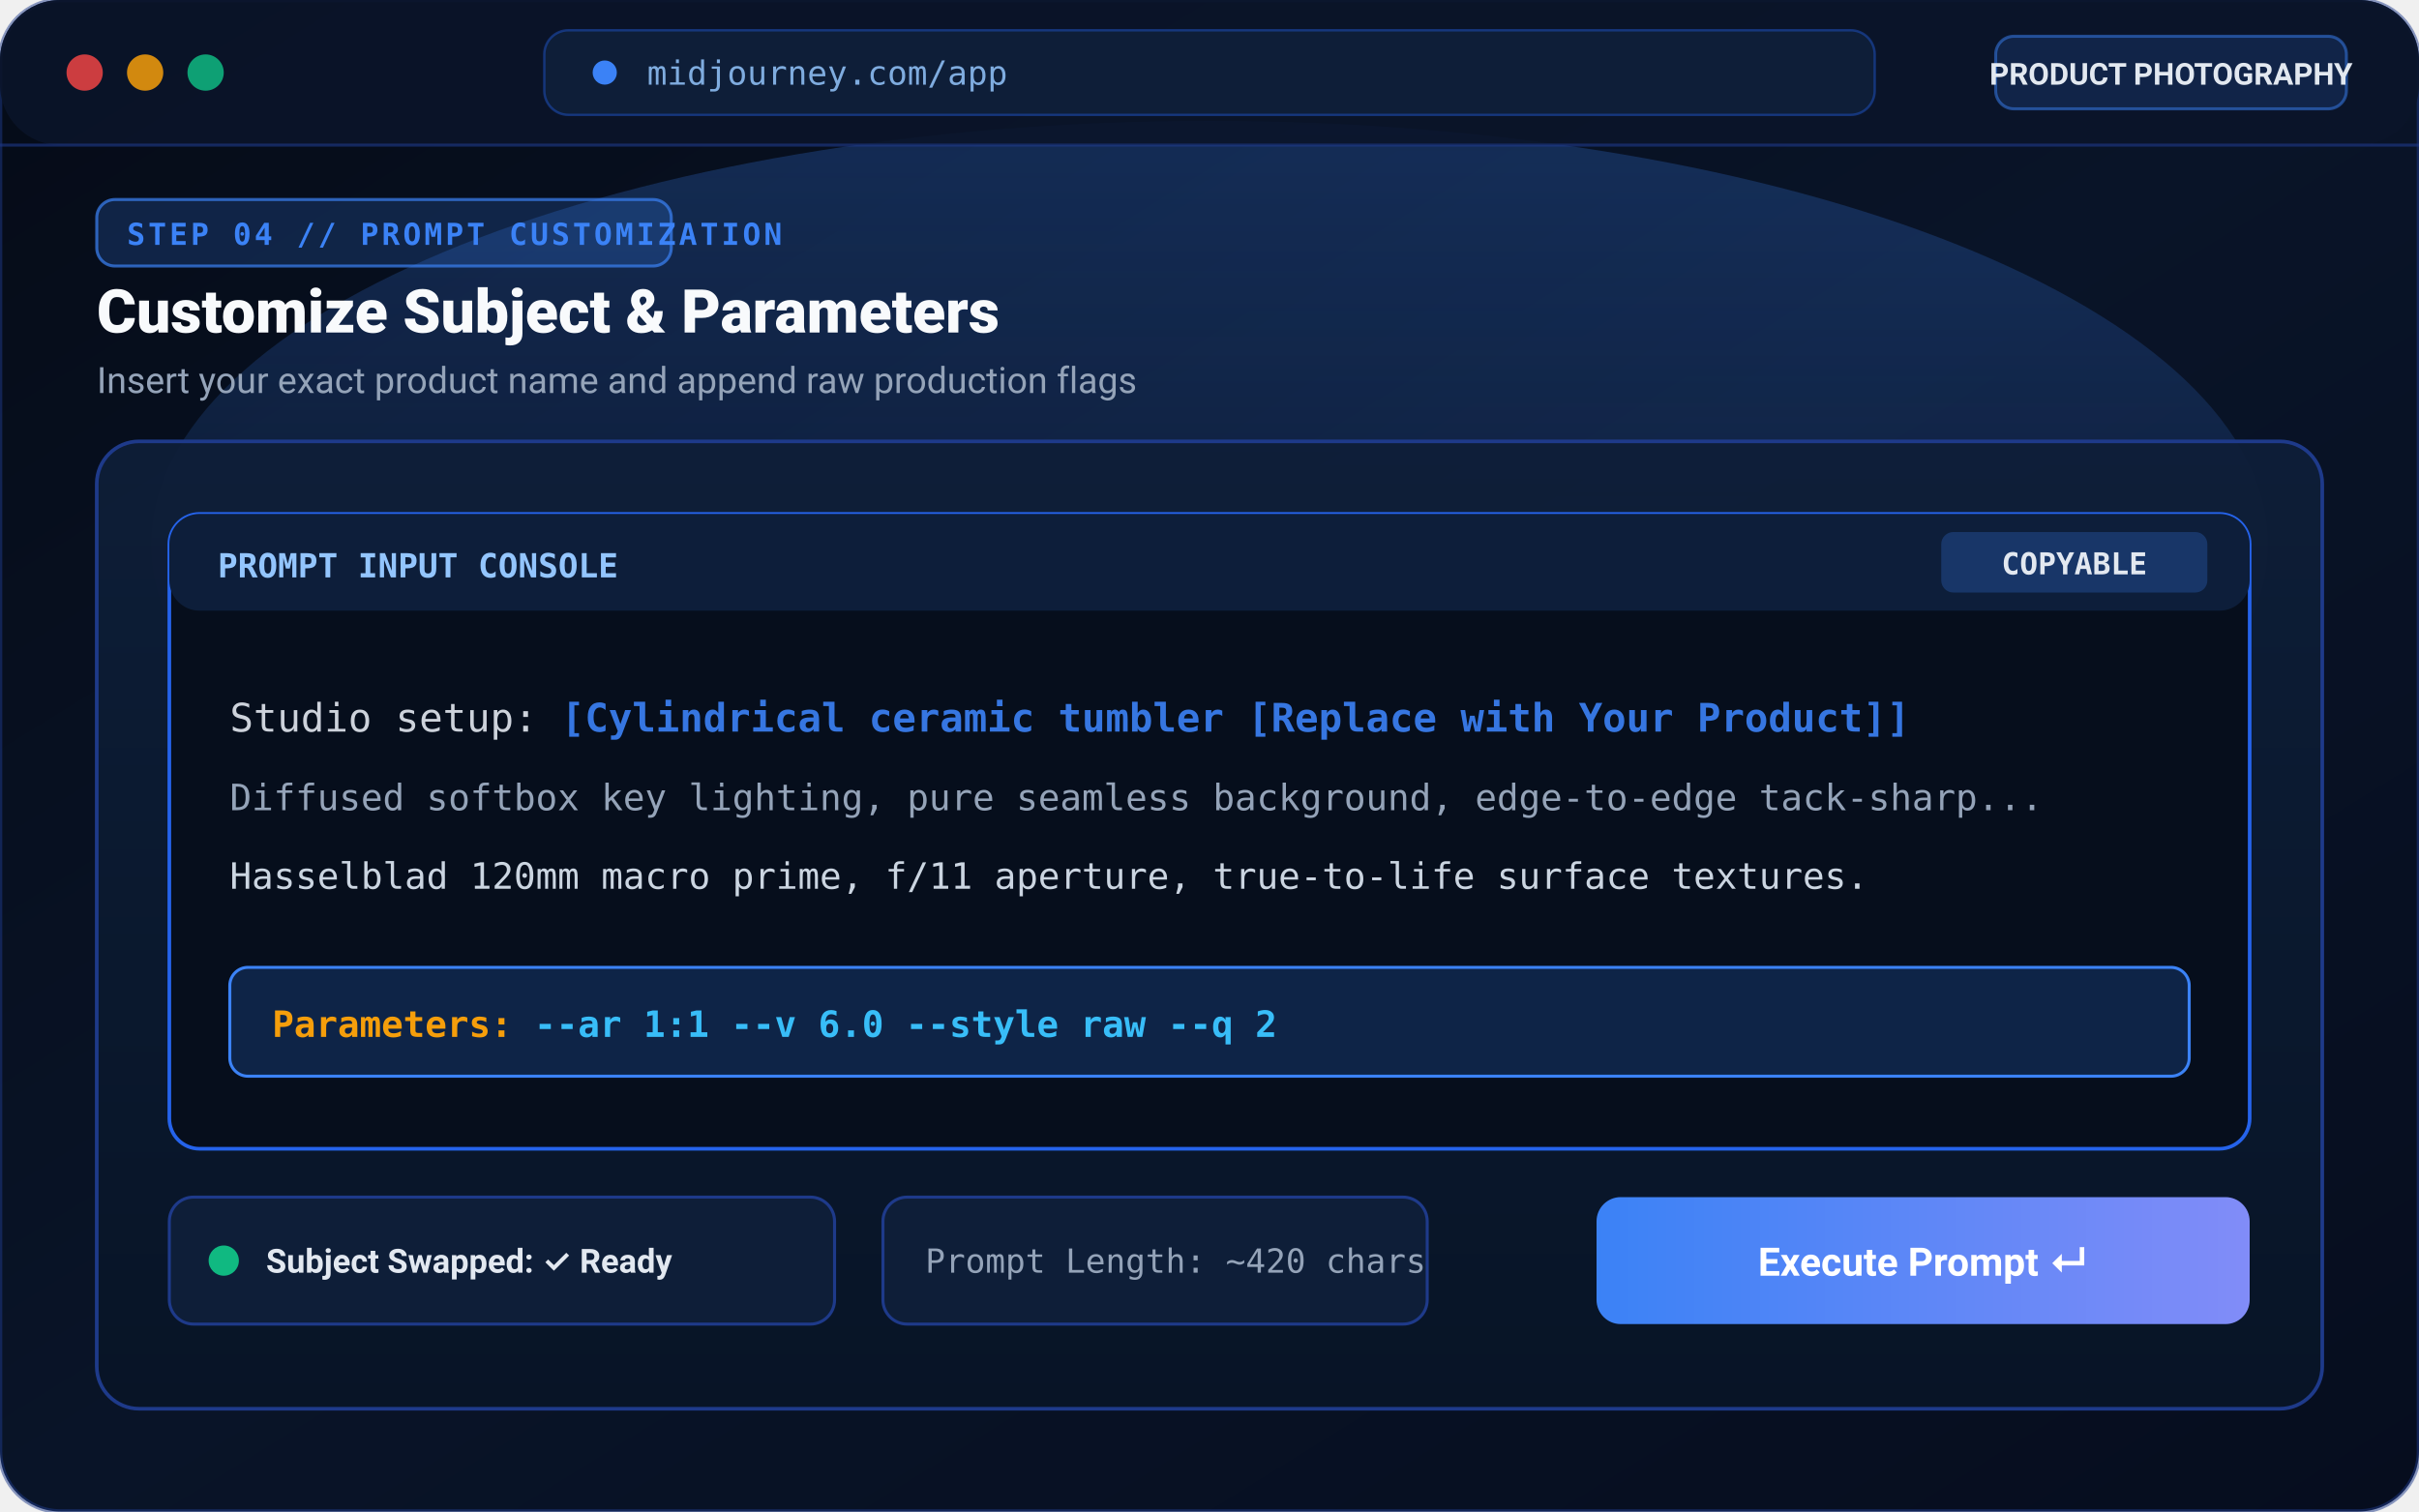
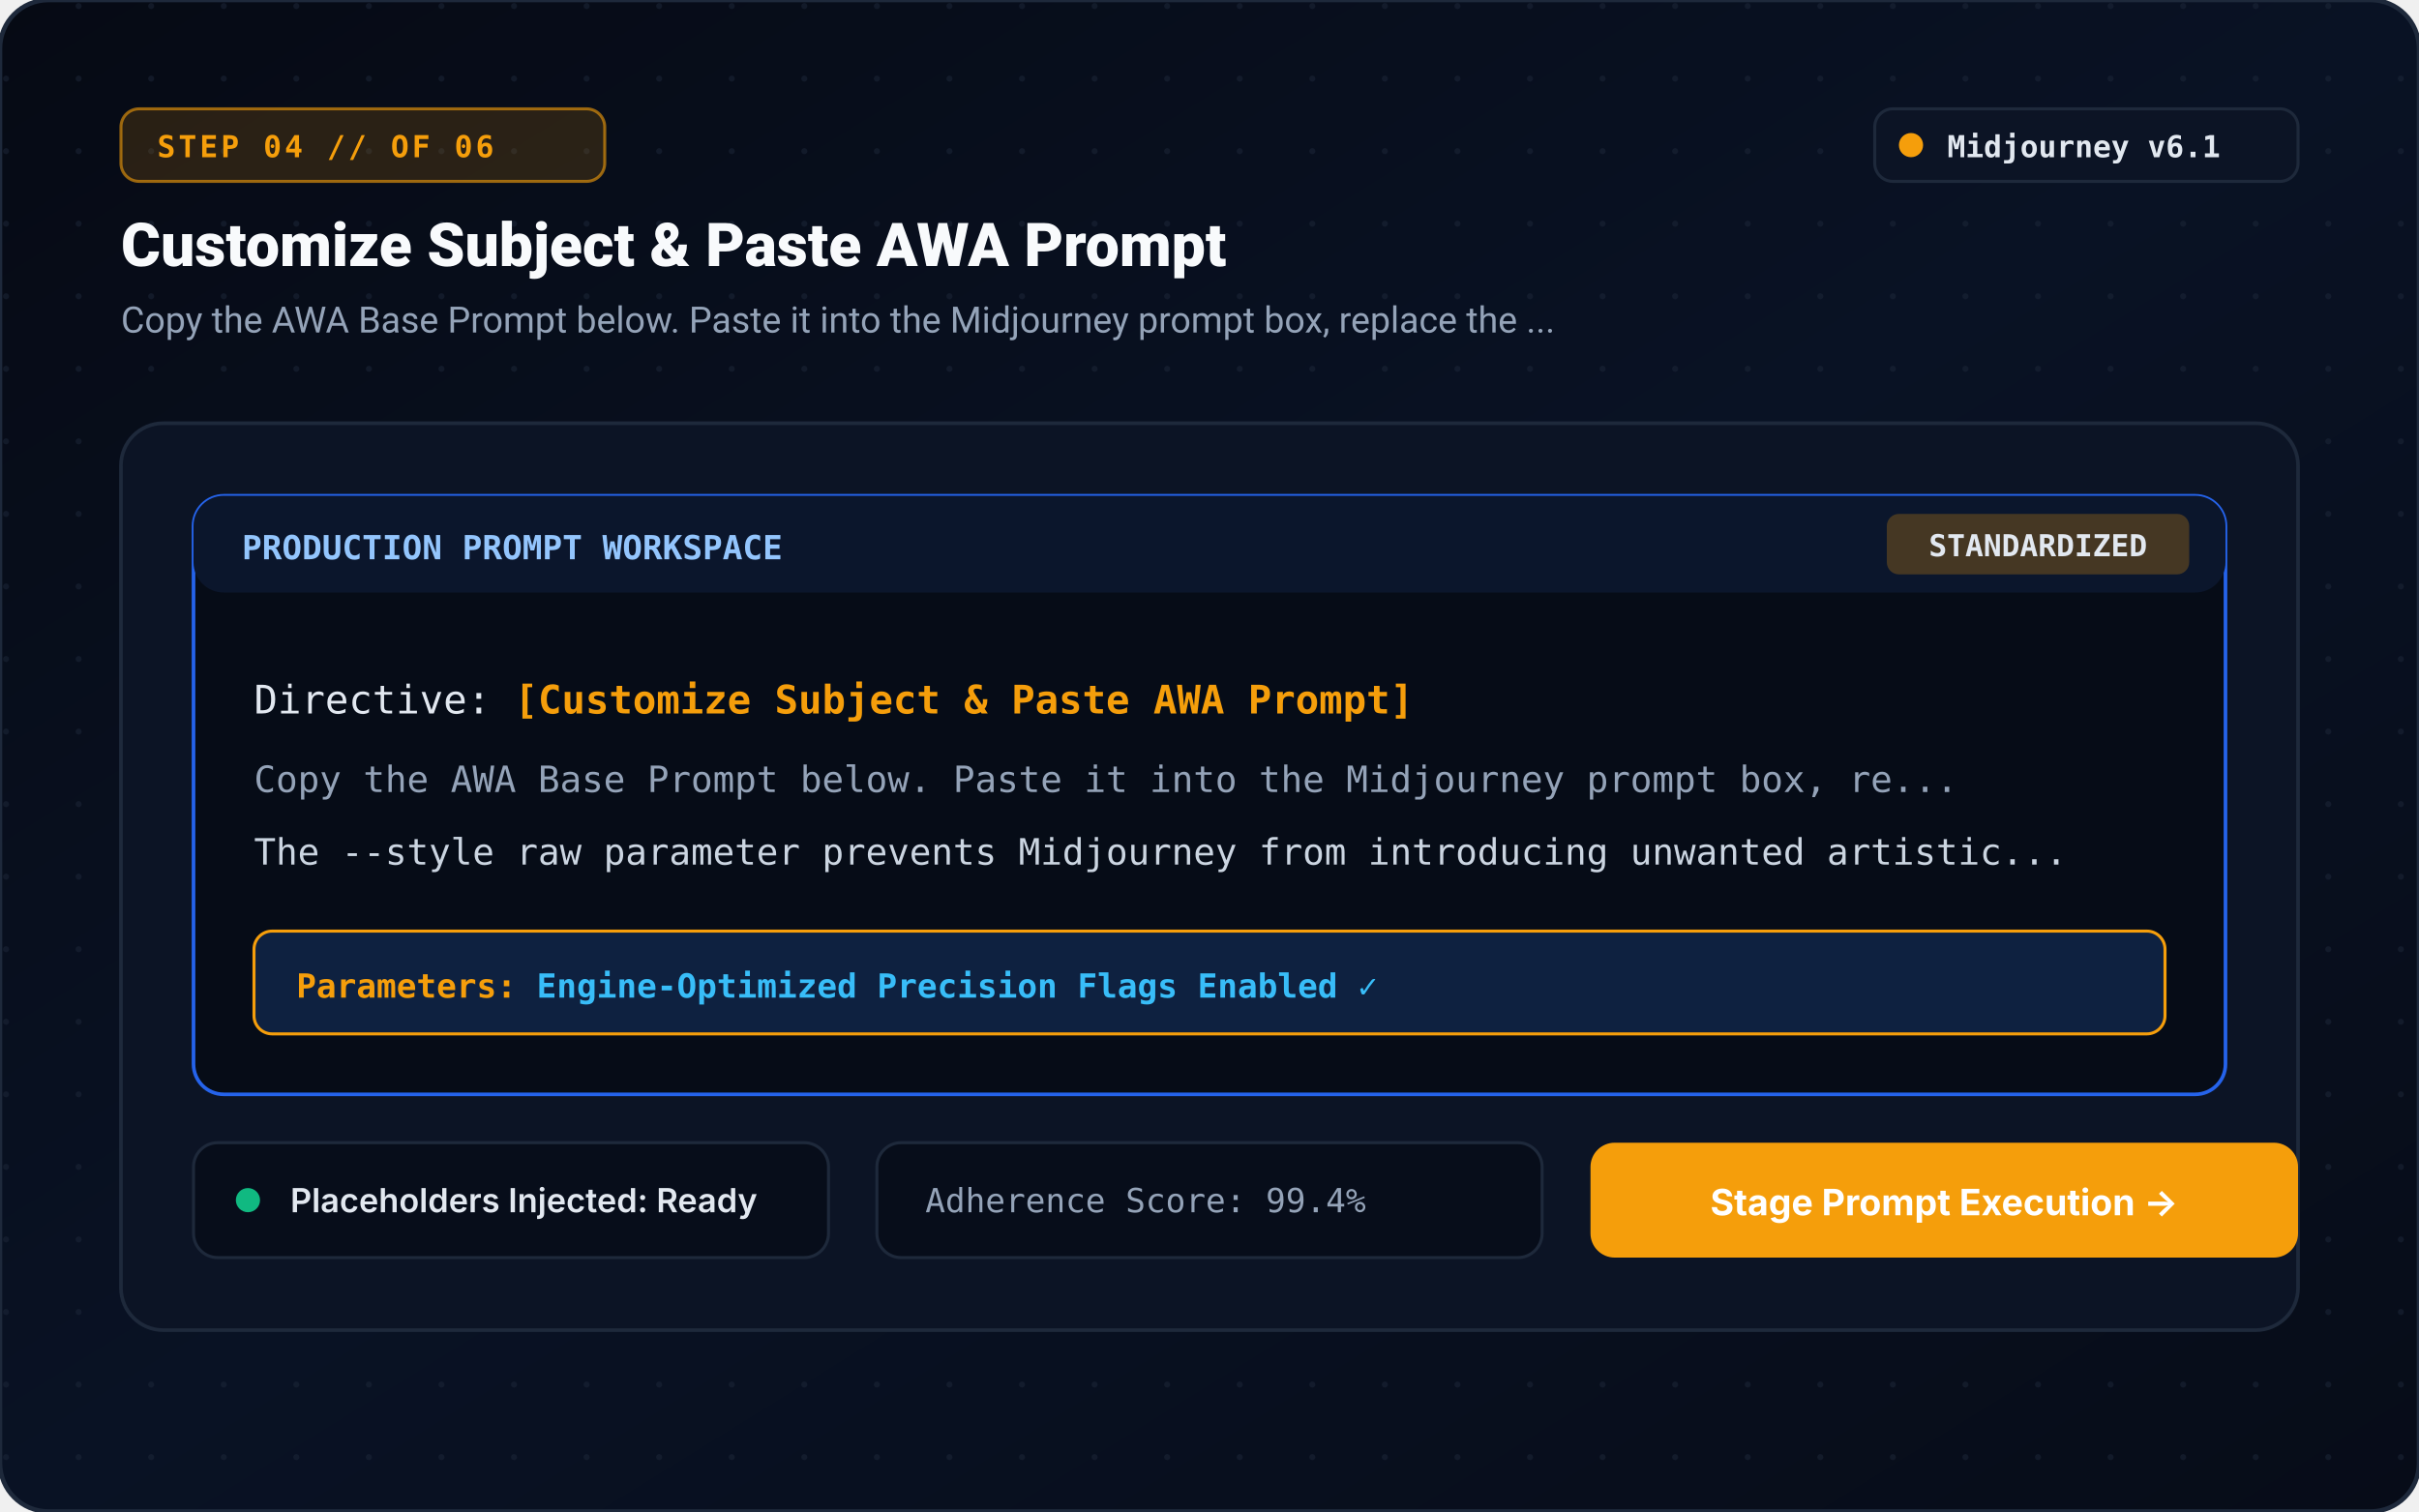
<svg xmlns="http://www.w3.org/2000/svg" viewBox="0 0 800 500" width="100%" height="100%">
  <defs>
    <linearGradient id="bgGrad" x1="0" y1="0" x2="1" y2="1">
-       <stop offset="0%" stop-color="#050B17" />
-       <stop offset="50%" stop-color="#091428" />
-       <stop offset="100%" stop-color="#060D1E" />
+       <stop offset="0%" stop-color="#060A14" />
+       <stop offset="50%" stop-color="#091224" />
+       <stop offset="100%" stop-color="#070C18" />
    </linearGradient>
-     <linearGradient id="panelGrad" x1="0" y1="0" x2="0" y2="1">
-       <stop offset="0%" stop-color="#0E1E38" stop-opacity="0.95" />
-       <stop offset="100%" stop-color="#081426" stop-opacity="0.95" />
-     </linearGradient>
-     <linearGradient id="cardGrad" x1="0" y1="0" x2="1" y2="1">
-       <stop offset="0%" stop-color="#142647" stop-opacity="0.8" />
-       <stop offset="100%" stop-color="#0A162B" stop-opacity="0.9" />
-     </linearGradient>
-     <linearGradient id="accentGrad" x1="0" y1="0" x2="1" y2="0">
-       <stop offset="0%" stop-color="#3B82F6" />
-       <stop offset="100%" stop-color="#818CF8" />
-     </linearGradient>
-     <linearGradient id="glowGrad" x1="0" y1="0" x2="0" y2="1">
-       <stop offset="0%" stop-color="#3B82F6" stop-opacity="0.25" />
-       <stop offset="100%" stop-color="#3B82F6" stop-opacity="0" />
-     </linearGradient>
-     <filter id="softGlow" x="-20%" y="-20%" width="140%" height="140%">
-       <feGaussianBlur stdDeviation="16" result="blur" />
-       <feComposite in="SourceGraphic" in2="blur" operator="over" />
-     </filter>
+     <pattern id="gridDots" x="0" y="0" width="24" height="24" patternUnits="userSpaceOnUse">
+       <circle cx="2" cy="2" r="1" fill="#1E293B" fill-opacity="0.5" />
+     </pattern>
  </defs>
-   <style>
-     .font-sans { font-family: -apple-system, BlinkMacSystemFont, "Segoe UI", Roboto, "Helvetica Neue", Arial, sans-serif; }
-     .font-mono { font-family: "JetBrains Mono", "Fira Code", Menlo, Monaco, Consolas, monospace; }
-   </style>
-   <rect width="800" height="500" rx="20" fill="url(#bgGrad)" />
-   <rect width="800" height="500" rx="20" fill="none" stroke="#1E3A8A" stroke-width="1.5" stroke-opacity="0.5" />
-   <ellipse cx="400" cy="180" rx="350" ry="140" fill="url(#glowGrad)" />
-   <rect x="0" y="0" width="800" height="48" rx="20" fill="#0A152A" fill-opacity="0.9" />
-   <line x1="0" y1="48" x2="800" y2="48" stroke="#1E3A8A" stroke-width="1" stroke-opacity="0.6" />
-   <circle cx="28" cy="24" r="6" fill="#EF4444" fill-opacity="0.85" />
-   <circle cx="48" cy="24" r="6" fill="#F59E0B" fill-opacity="0.85" />
-   <circle cx="68" cy="24" r="6" fill="#10B981" fill-opacity="0.85" />
-   <rect x="180" y="10" width="440" height="28" rx="8" fill="#0E1E38" stroke="#2563EB" stroke-width="0.8" stroke-opacity="0.4" />
-   <circle cx="200" cy="24" r="4" fill="#3B82F6" />
-   <text x="214" y="28" fill="#93C5FD" font-size="11" class="font-mono font-sans" opacity="0.85">midjourney.com/app</text>
-   <rect x="660" y="12" width="116" height="24" rx="6" fill="#3B82F6" fill-opacity="0.15" stroke="#3B82F6" stroke-width="1" stroke-opacity="0.5" />
-   <text x="718" y="28" fill="#E2E8F0" font-size="10" font-weight="700" text-anchor="middle" class="font-sans">PRODUCT PHOTOGRAPHY</text>
-   <g transform="translate(32, 66)">
-     <rect x="0" y="0" width="190" height="22" rx="6" fill="#3B82F6" fill-opacity="0.2" stroke="#3B82F6" stroke-width="1" stroke-opacity="0.7" />
-     <text x="10" y="15" fill="#3B82F6" font-size="10" font-weight="800" letter-spacing="1" class="font-mono">STEP 04 // PROMPT CUSTOMIZATION</text>
-     <text x="0" y="44" fill="#F8FAFC" font-size="20" font-weight="800" class="font-sans">Customize Subject &amp; Parameters</text>
-     <text x="0" y="64" fill="#94A3B8" font-size="12" class="font-sans">Insert your exact product name and append raw production flags</text>
+   <rect width="800" height="500" rx="16" fill="url(#bgGrad)" />
+   <rect width="800" height="500" rx="16" fill="url(#gridDots)" />
+   <rect width="800" height="500" rx="16" fill="none" stroke="#1E293B" stroke-width="1.5" />
+   <g transform="translate(40, 36)">
+     <rect x="0" y="0" width="160" height="24" rx="6" fill="#F59E0B" fill-opacity="0.15" stroke="#F59E0B" stroke-width="1" stroke-opacity="0.6" />
+     <text x="12" y="16" fill="#F59E0B" font-size="10" font-weight="800" letter-spacing="1" font-family="monospace">STEP 04 // OF 06</text>
+     <rect x="580" y="0" width="140" height="24" rx="6" fill="#0C1425" stroke="#1E293B" stroke-width="1" />
+     <circle cx="592" cy="12" r="4" fill="#F59E0B" />
+     <text x="604" y="16" fill="#E2E8F0" font-size="10" font-weight="600" font-family="monospace">Midjourney v6.1</text>
+     <text x="0" y="52" fill="#F8FAFC" font-size="20" font-weight="800" font-family="-apple-system, BlinkMacSystemFont, 'Segoe UI', Roboto, sans-serif">Customize Subject &amp; Paste AWA Prompt</text>
+     <text x="0" y="74" fill="#94A3B8" font-size="12" font-family="-apple-system, BlinkMacSystemFont, 'Segoe UI', Roboto, sans-serif">Copy the AWA Base Prompt below. Paste it into the Midjourney prompt box, replace the ...</text>
  </g>
-   <g transform="translate(32, 146)">
-     <rect x="0" y="0" width="736" height="320" rx="14" fill="url(#panelGrad)" stroke="#1E3A8A" stroke-width="1.2" />
-     <rect x="24" y="24" width="688" height="210" rx="10" fill="#060E1C" stroke="#2563EB" stroke-width="1.2" />
-     <rect x="24" y="24" width="688" height="32" rx="10" fill="#0D1E3A" />
-     <text x="40" y="45" fill="#93C5FD" font-size="11" font-weight="700" class="font-mono">PROMPT INPUT CONSOLE</text>
-     <rect x="610" y="30" width="88" height="20" rx="4" fill="#3B82F6" fill-opacity="0.25" />
-     <text x="654" y="44" fill="#E2E8F0" font-size="10" font-weight="700" text-anchor="middle" class="font-mono">COPYABLE</text>
+   <g transform="translate(40, 140)">
+     <rect width="720" height="300" rx="14" fill="#0C1425" stroke="#1E293B" stroke-width="1.2" />
+     <rect x="24" y="24" width="672" height="198" rx="10" fill="#060C17" stroke="#2563EB" stroke-width="1.2" />
+     <rect x="24" y="24" width="672" height="32" rx="10" fill="#0B162C" />
+     <text x="40" y="45" fill="#93C5FD" font-size="11" font-weight="700" font-family="monospace">PRODUCTION PROMPT WORKSPACE</text>
+     <rect x="584" y="30" width="100" height="20" rx="4" fill="#F59E0B" fill-opacity="0.25" />
+     <text x="634" y="44" fill="#E2E8F0" font-size="10" font-weight="700" text-anchor="middle" font-family="monospace">STANDARDIZED</text>
    <g transform="translate(44, 76)">
-       <text x="0" y="20" fill="#E2E8F0" font-size="13" class="font-mono" opacity="0.9">Studio setup: <tspan fill="#3B82F6" font-weight="700">[Cylindrical ceramic tumbler [Replace with Your Product]]</tspan>
+       <text x="0" y="20" fill="#E2E8F0" font-size="13" font-family="monospace">Directive: <tspan fill="#F59E0B" font-weight="700">[Customize Subject &amp; Paste AWA Prompt]</tspan>
      </text>
-       <text x="0" y="46" fill="#94A3B8" font-size="12" class="font-mono">Diffused softbox key lighting, pure seamless background, edge-to-edge tack-sharp...</text>
-       <text x="0" y="72" fill="#CBD5E1" font-size="12" class="font-mono">Hasselblad 120mm macro prime, f/11 aperture, true-to-life surface textures.</text>
-       <rect x="0" y="98" width="648" height="36" rx="6" fill="#0E2447" stroke="#3B82F6" stroke-width="1" />
-       <text x="14" y="121" fill="#F59E0B" font-size="12" font-weight="700" class="font-mono">Parameters: <tspan fill="#38BDF8">--ar 1:1 --v 6.0 --style raw --q 2</tspan>
+       <text x="0" y="46" fill="#94A3B8" font-size="12" font-family="monospace">Copy the AWA Base Prompt below. Paste it into the Midjourney prompt box, re...</text>
+       <text x="0" y="70" fill="#CBD5E1" font-size="12" font-family="monospace">The --style raw parameter prevents Midjourney from introducing unwanted artistic...</text>
+       <rect x="0" y="92" width="632" height="34" rx="6" fill="#0E2140" stroke="#F59E0B" stroke-width="1" />
+       <text x="14" y="114" fill="#F59E0B" font-size="11" font-weight="700" font-family="monospace">Parameters: <tspan fill="#38BDF8">Engine-Optimized Precision Flags Enabled ✓</tspan>
      </text>
    </g>
-     <g transform="translate(24, 250)">
-       <rect x="0" y="0" width="220" height="42" rx="8" fill="#0E1E38" stroke="#1E3A8A" stroke-width="1" />
-       <circle cx="18" cy="21" r="5" fill="#10B981" />
-       <text x="32" y="25" fill="#E2E8F0" font-size="11" font-weight="600" class="font-sans">Subject Swapped: ✓ Ready</text>
-       <rect x="236" y="0" width="180" height="42" rx="8" fill="#0E1E38" stroke="#1E3A8A" stroke-width="1" />
-       <text x="250" y="25" fill="#94A3B8" font-size="11" class="font-mono">Prompt Length: ~420 chars</text>
-       <rect x="472" y="0" width="216" height="42" rx="8" fill="url(#accentGrad)" />
-       <text x="580" y="26" fill="#FFFFFF" font-size="13" font-weight="700" text-anchor="middle" class="font-sans">Execute Prompt ↵</text>
+     <g transform="translate(24, 238)">
+       <rect width="210" height="38" rx="8" fill="#070D1A" stroke="#1E293B" stroke-width="1" />
+       <circle cx="18" cy="19" r="4" fill="#10B981" />
+       <text x="32" y="23" fill="#E2E8F0" font-size="11" font-weight="600" font-family="-apple-system, BlinkMacSystemFont, sans-serif">Placeholders Injected: Ready</text>
+       <rect x="226" width="220" height="38" rx="8" fill="#070D1A" stroke="#1E293B" stroke-width="1" />
+       <text x="242" y="23" fill="#94A3B8" font-size="11" font-family="monospace">Adherence Score: 99.4%</text>
+       <rect x="462" width="234" height="38" rx="8" fill="#F59E0B" />
+       <text x="579" y="24" fill="#FFFFFF" font-size="12" font-weight="700" text-anchor="middle" font-family="-apple-system, BlinkMacSystemFont, sans-serif">Stage Prompt Execution →</text>
    </g>
  </g>
</svg>
